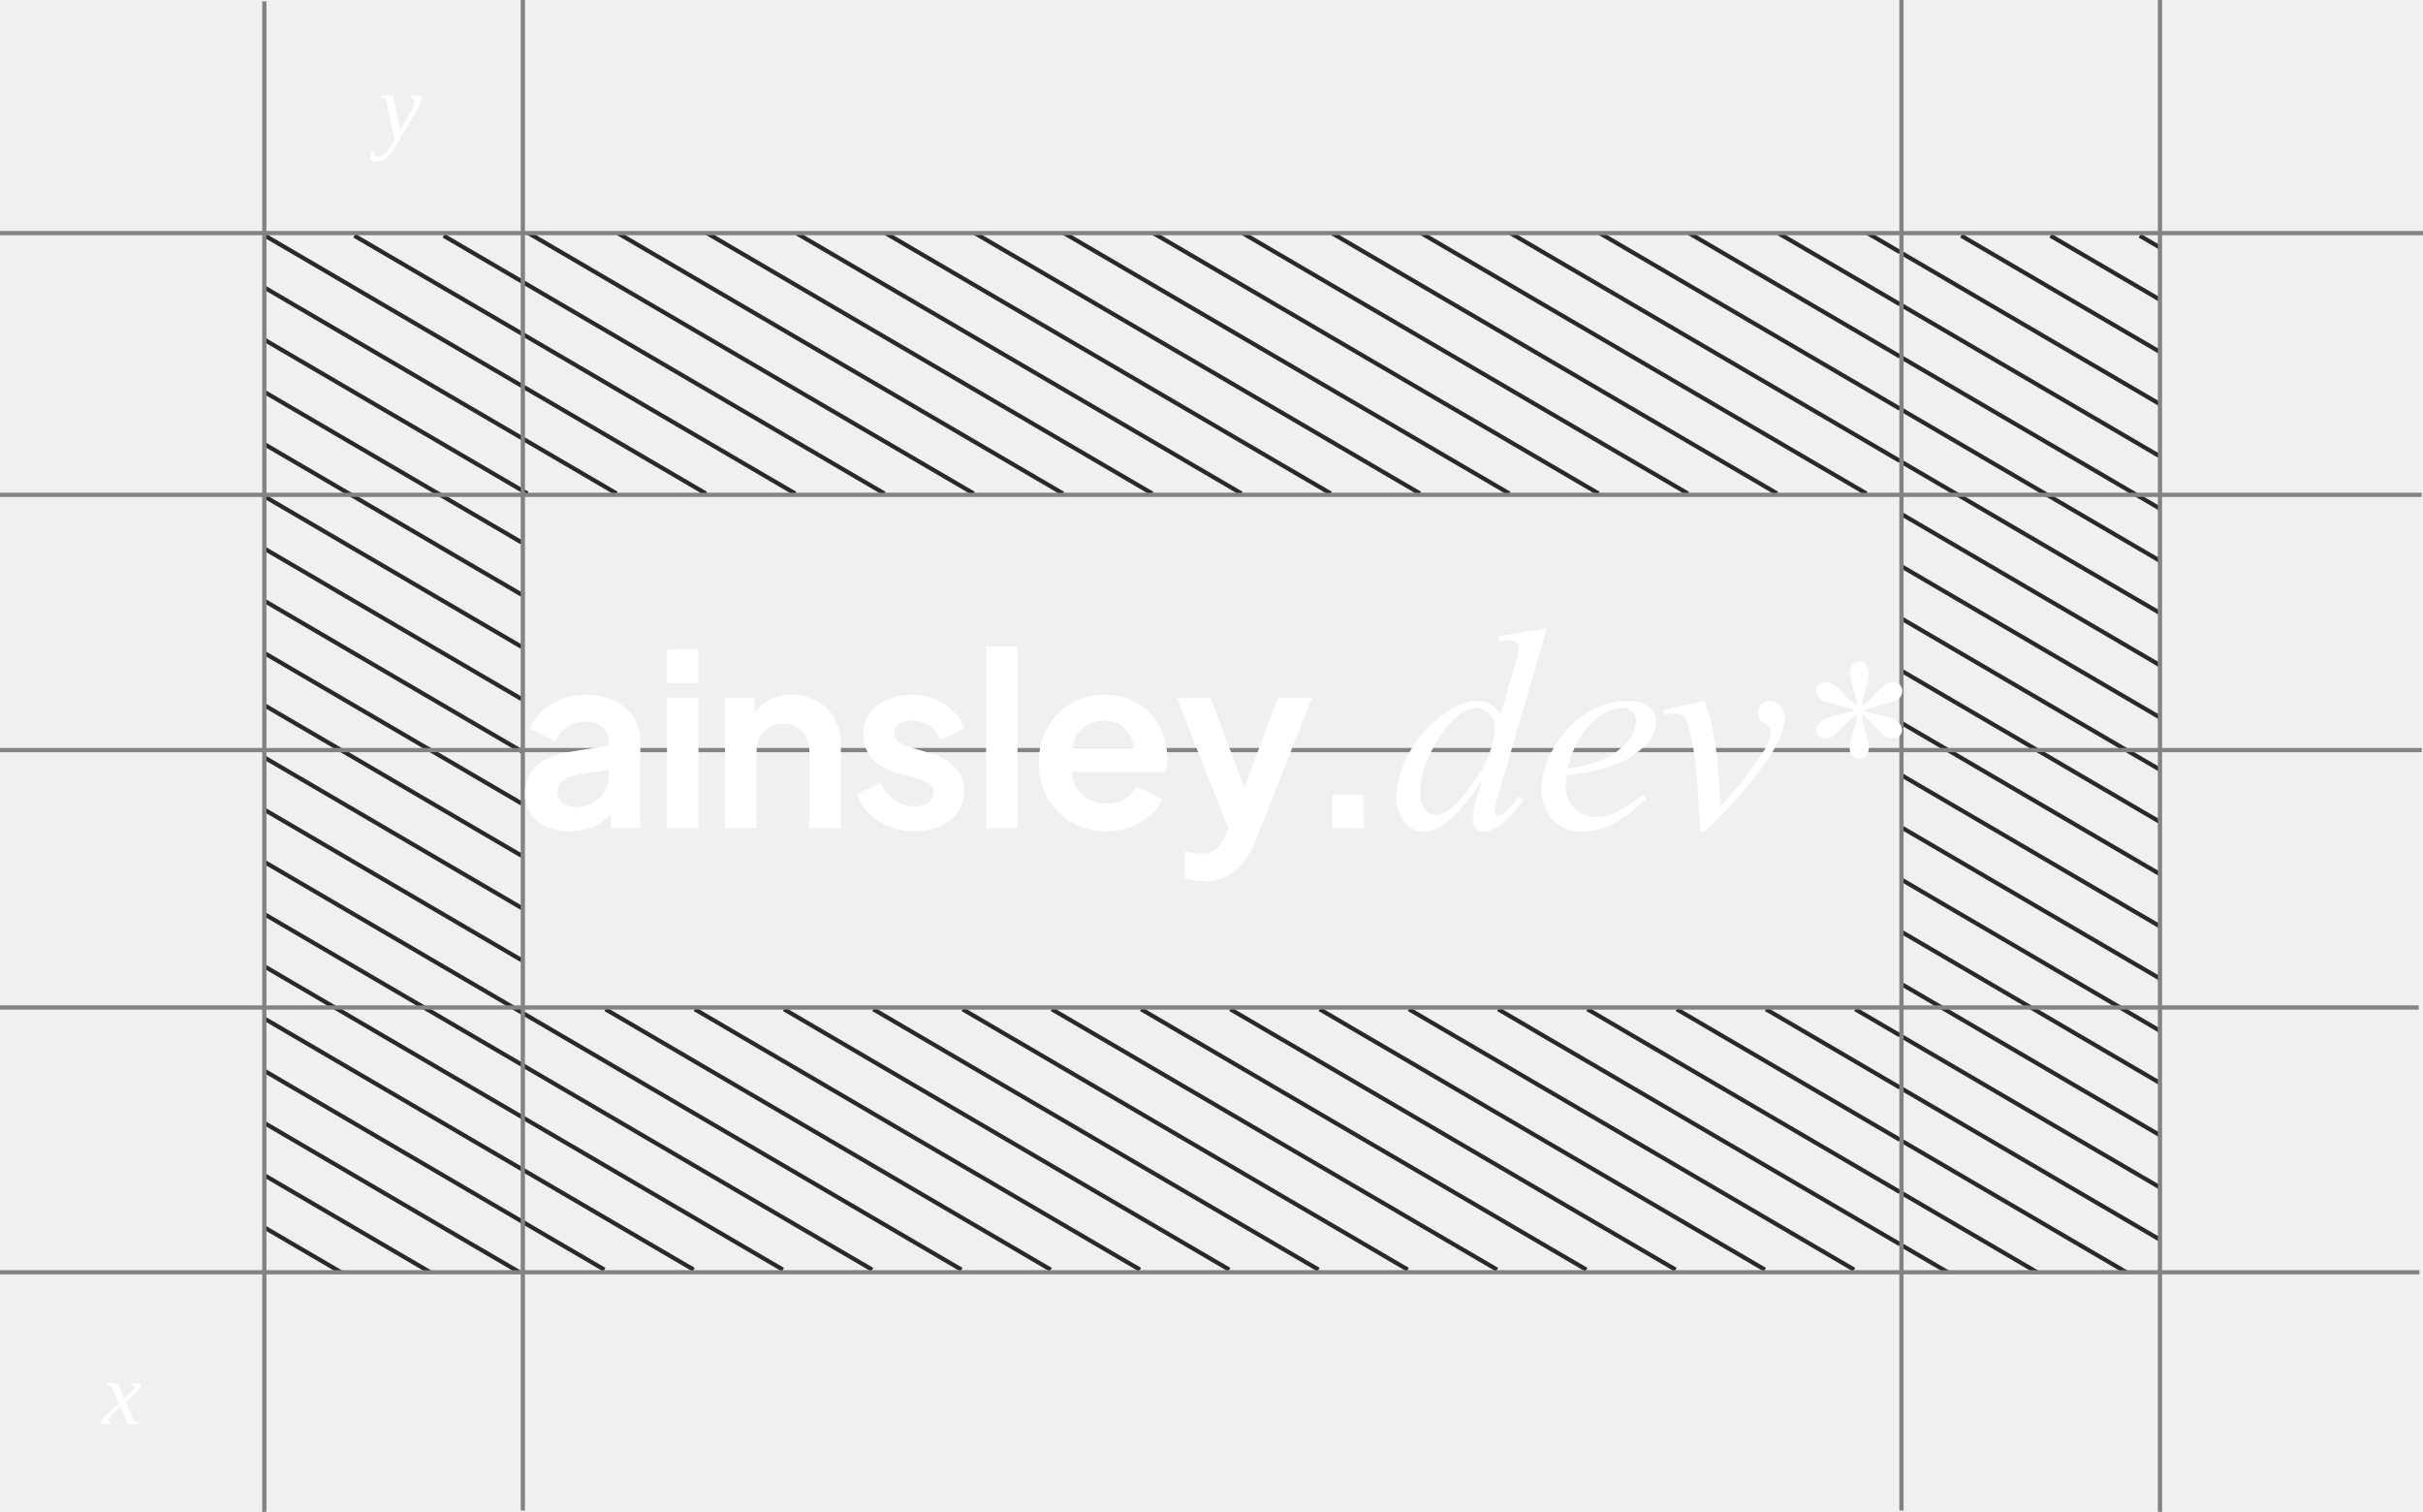
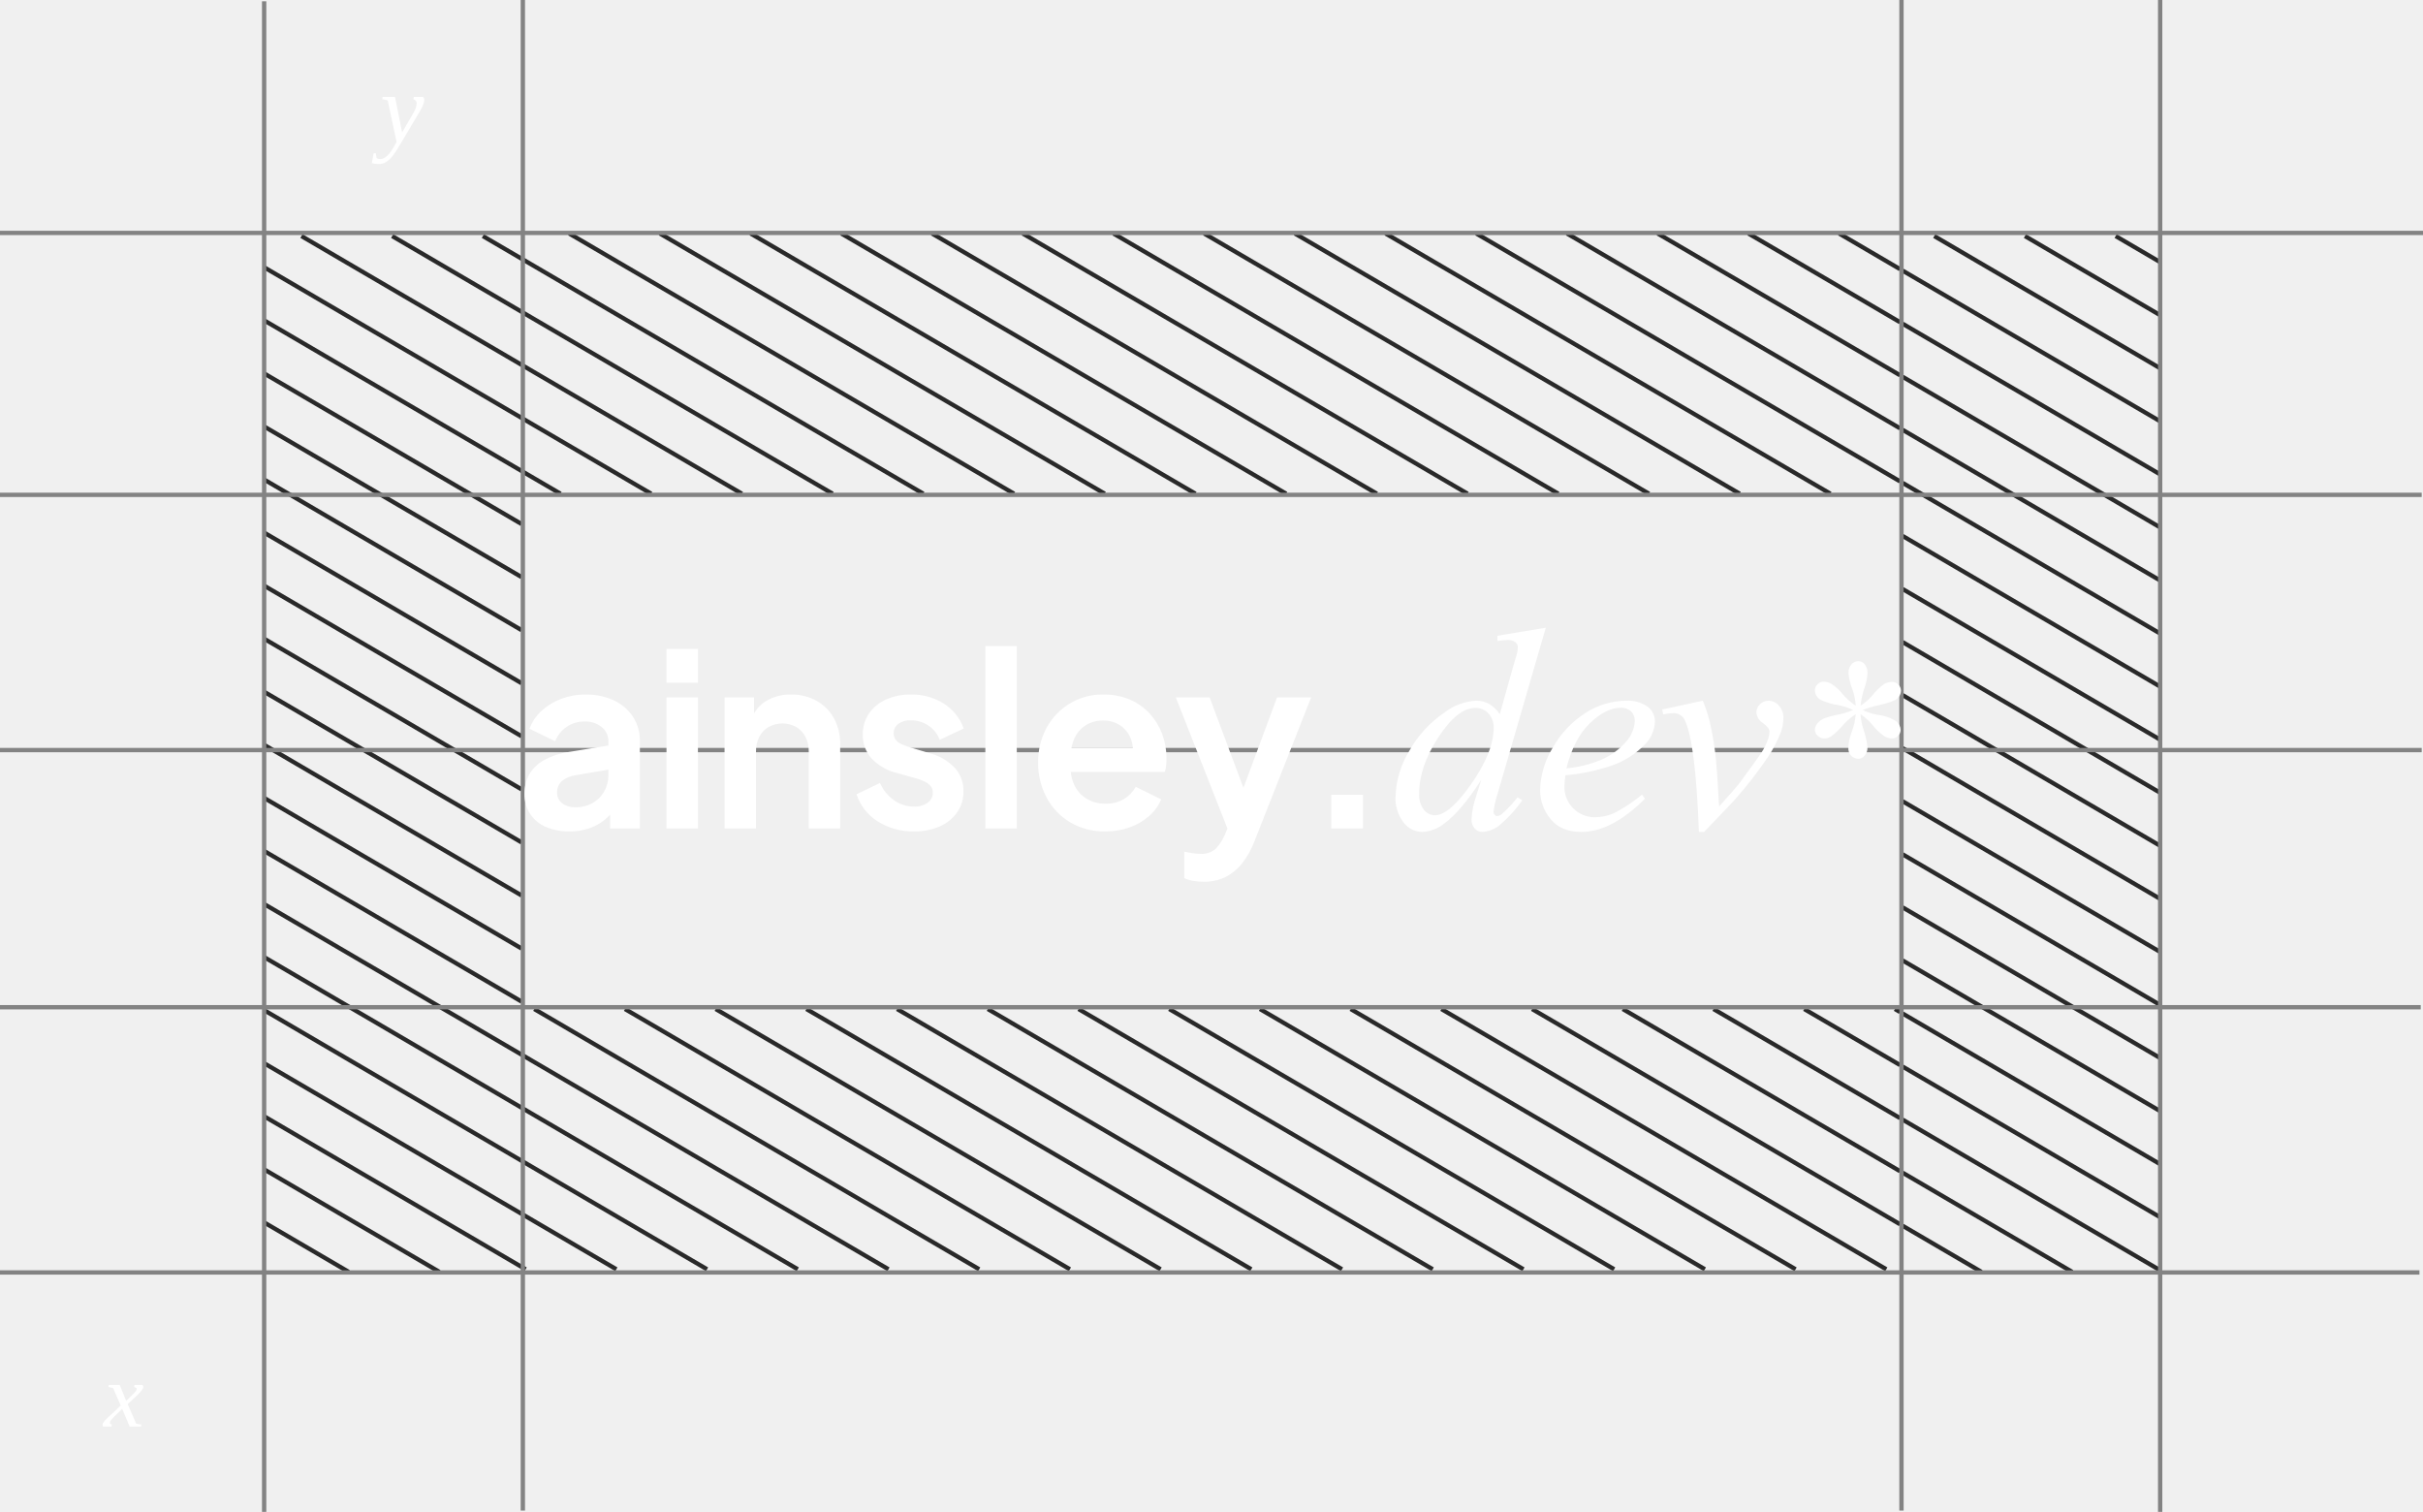
- <svg xmlns="http://www.w3.org/2000/svg" width="570" height="355.651" viewBox="0 0 570 355.651">
+ <svg xmlns="http://www.w3.org/2000/svg" width="560.943" height="350" viewBox="0 0 560.943 350">
  <g id="Card" transform="translate(-730 -2607)">
    <g id="Group_1330" data-name="Group 1330" transform="translate(730 2607)">
-       <path id="Intersection_1" data-name="Intersection 1" d="M438.04,244.453l-52.663-30.805Zm-21,0-31.663-18.521Zm-21,0-10.663-6.237Zm-336,0L0,209.333Zm-21,0L0,221.617Zm-21,0L0,233.9Zm355.954-.612L269.255,182.574Zm-21,0L248.254,182.574Zm-21,0L227.255,182.574Zm-21,0L206.255,182.574Zm-21,0L185.254,182.574Zm-21,0L164.255,182.574Zm-21,0L143.255,182.574Zm-21,0L122.254,182.574Zm-21,0L101.254,182.574Zm-21,0L80.255,182.574Zm-21,0L0,147.913Zm-21,0L0,160.2Zm-21,0L0,172.481Zm-21,0L0,184.765Zm-21,0L0,197.049Zm210.261-61.267,94.51,55.283Zm95.122,18.789,60.559,35.424Zm-74.122-18.789,73.51,43Zm74.122,6.505L445.936,224.5Zm-53.122-6.505,52.51,30.715Zm53.122-5.778,60.559,35.424Zm-32.121,5.778,31.509,18.431Zm32.121-18.062,60.559,35.424Zm-11.121,18.062,10.509,6.147Zm11.121-30.346,60.559,35.424Zm0-12.284,60.559,35.424ZM0,135.629l60.559,35.424Zm385.376-7.969,60.559,35.424ZM0,123.346,60.559,158.77Zm385.376-7.97L445.936,150.8ZM0,111.062l60.559,35.424Zm385.376-7.969,60.559,35.424ZM0,98.778,60.559,134.2Zm385.376-7.969,60.559,35.424ZM0,86.494l60.559,35.424Zm385.376-7.969,60.559,35.424ZM0,74.21l60.559,35.424Zm385.376-7.969,60.559,35.424ZM0,61.926,60.559,97.35Zm385.376-7.969L445.936,89.38ZM0,49.642,60.559,85.066Zm385.376-7.969L445.936,77.1ZM0,37.359,60.559,72.783Zm385.376-7.969,60.559,35.424Zm-8.5,31.877L272.133,0Zm-21,0L251.133,0Zm-21,0L230.134,0Zm-21,0L209.133,0Zm-21,0L188.133,0Zm-21,0L167.134,0Zm-21,0L146.133,0Zm-21,0L125.134,0Zm-21,0L104.134,0Zm-21,0L83.133,0Zm-21,0L62.134,0Zm-21,0L42.182.613Zm-21,0L21.181.613Zm-21,0L.182.613Zm-21,0L0,12.791Zm-21,0L0,25.075ZM293.134,0l91.631,53.6Zm92.243,17.105,60.559,35.424ZM314.133,0l70.631,41.315Zm71.243,4.821,60.559,35.424ZM335.133,0l49.631,29.031Zm64.048.613,46.755,27.349ZM356.134,0l28.631,16.747Zm64.048.613,25.754,15.065ZM377.134,0l7.631,4.463Zm64.048.613,4.754,2.781Z" transform="translate(62.185 54.833)" fill="none" stroke="#292929" stroke-width="1" />
+       <path id="Intersection_1" data-name="Intersection 1" d="M418.571,240.39l-39.24-22.953Zm-21,0-18.24-10.669Zm-357,0L0,216.658Zm-21,0L0,228.942Zm359.76-35.237,59.609,34.868Zm-3.791,34.634-103-60.248Zm-21,0-103-60.248Zm-21,0-103-60.248Zm-21,0-103-60.248Zm-21,0-103-60.248Zm-21,0-103-60.248Zm-21,0-103-60.248Zm-21,0-103-60.248Zm-21,0-103-60.248Zm-21,0-103-60.248Zm-21,0-103-60.248Zm-21,0L0,155.239Zm-21,0L0,167.523Zm-21,0L0,179.807Zm-21,0L0,192.09Zm-21,0L0,204.375Zm233-60.248,85.186,49.829Zm85.788,13.33,59.609,34.868Zm-64.789-13.33,64.187,37.546Zm64.789,1.046,59.609,34.868Zm-43.789-1.046L378.729,204.8ZM379.331,168.3,438.94,203.17Zm-22.789,11.237,22.187,12.978Zm22.789-23.521,59.609,34.868Zm-1.789,23.521,1.186.694Zm1.789-35.805L438.94,178.6ZM0,142.955l59.609,34.868ZM379.331,131.45l59.609,34.868ZM0,130.672,59.609,165.54Zm379.331-11.505,59.609,34.868ZM0,118.388l59.609,34.868Zm379.331-11.505L438.94,141.75ZM0,106.1l59.609,34.868ZM379.331,94.6l59.609,34.868ZM0,93.82l59.609,34.868ZM379.331,82.314l59.609,34.868ZM0,81.536,59.609,116.4ZM379.331,70.031,438.94,104.9ZM0,69.252,59.609,104.12ZM379.331,57.747,438.94,92.615ZM0,56.968,59.609,91.836ZM379.331,45.463,438.94,80.331ZM0,44.684,59.609,79.552Zm379.331-11.5L438.94,68.047ZM0,32.4,59.609,67.269ZM362.606,60.248,259.609,0Zm-21,0L238.61,0Zm-21,0L217.609,0Zm-21,0L196.61,0Zm-21,0L175.61,0Zm-21,0L154.61,0Zm-21,0L133.61,0Zm-21,0L112.61,0Zm-21,0L91.609,0Zm-21,0L70.61,0Zm-21,0L50.639.6Zm-21,0L29.639.6Zm-21,0L8.638.6Zm-21,0L0,7.832Zm-21,0L0,20.117ZM280.609,0l98.12,57.395Zm98.722,20.9L438.94,55.763ZM301.61,0l77.119,45.111Zm77.721,8.611L438.94,43.479ZM322.609,0l56.12,32.827Zm64.03.6L438.94,31.2ZM343.609,0l35.12,20.543Zm64.029.6,31.3,18.31ZM364.61,0l14.119,8.259Zm64.029.6,10.3,6.026Z" transform="translate(61.152 54.05)" fill="none" stroke="#292929" stroke-width="1" />
      <g id="Group_1332" data-name="Group 1332" transform="translate(0)">
-         <line id="Line_46" data-name="Line 46" x2="569.694" transform="translate(0 116.406)" fill="none" stroke="#838383" stroke-width="1" />
-         <line id="Line_63" data-name="Line 63" y2="355.345" transform="translate(62.185 0.306)" fill="none" stroke="#838383" stroke-width="1" />
-         <line id="Line_64" data-name="Line 64" x2="570" transform="translate(0 54.833)" fill="none" stroke="#838383" stroke-width="1" />
-         <line id="Line_65" data-name="Line 65" x2="569.165" transform="translate(0 299.286)" fill="none" stroke="#838383" stroke-width="1" />
-         <line id="Line_47" data-name="Line 47" y2="355.345" transform="translate(122.996)" fill="none" stroke="#838383" stroke-width="1" />
-         <line id="Line_48" data-name="Line 48" y2="355.345" transform="translate(447.313)" fill="none" stroke="#838383" stroke-width="1" />
-         <line id="Line_66" data-name="Line 66" y2="355.651" transform="translate(508.121)" fill="none" stroke="#838383" stroke-width="1" />
-         <line id="Line_60" data-name="Line 60" x2="569.694" transform="translate(0 176.447)" fill="none" stroke="#838383" stroke-width="1" />
-         <line id="Line_61" data-name="Line 61" x2="569" transform="translate(0 237)" fill="none" stroke="#838383" stroke-width="1" />
+         <line id="Line_46" data-name="Line 46" x2="560.641" transform="translate(0 114.556)" fill="none" stroke="#838383" stroke-width="1" />
+         <line id="Line_63" data-name="Line 63" y2="349.699" transform="translate(61.152 0.301)" fill="none" stroke="#838383" stroke-width="1" />
+         <line id="Line_64" data-name="Line 64" x2="560.943" transform="translate(0 53.922)" fill="none" stroke="#838383" stroke-width="1" />
+         <line id="Line_65" data-name="Line 65" x2="560.121" transform="translate(0 294.572)" fill="none" stroke="#838383" stroke-width="1" />
+         <line id="Line_47" data-name="Line 47" y2="349.699" transform="translate(121.042)" fill="none" stroke="#838383" stroke-width="1" />
+         <line id="Line_48" data-name="Line 48" y2="349.699" transform="translate(440.205)" fill="none" stroke="#838383" stroke-width="1" />
+         <line id="Line_66" data-name="Line 66" y2="350" transform="translate(500.092)" fill="none" stroke="#838383" stroke-width="1" />
+         <line id="Line_60" data-name="Line 60" x2="560.641" transform="translate(0 173.643)" fill="none" stroke="#838383" stroke-width="1" />
+         <line id="Line_61" data-name="Line 61" x2="560.417" transform="translate(0 233.173)" fill="none" stroke="#838383" stroke-width="1" />
      </g>
-       <path id="Logo_Text" data-name="Logo Text" d="M10.561,47.736A13.467,13.467,0,0,1,4.97,46.663,8.347,8.347,0,0,1,1.3,43.585,8.378,8.378,0,0,1,0,38.925a9.1,9.1,0,0,1,1.13-4.547,9.01,9.01,0,0,1,3.5-3.361,17.5,17.5,0,0,1,5.987-1.92L20.671,27.46v5.648L12.03,34.576a6.305,6.305,0,0,0-3.276,1.412,3.489,3.489,0,0,0-1.073,2.654A3,3,0,0,0,8.9,41.156a4.817,4.817,0,0,0,3.022.932,8.291,8.291,0,0,0,4.095-.988,7.041,7.041,0,0,0,2.767-2.739,7.678,7.678,0,0,0,.988-3.841V26.613a4.172,4.172,0,0,0-1.553-3.3,6.086,6.086,0,0,0-4.095-1.327,7.212,7.212,0,0,0-4.208,1.271,7.364,7.364,0,0,0-2.683,3.36L1.186,23.676a10.663,10.663,0,0,1,2.852-4.208,14.365,14.365,0,0,1,4.6-2.8A15.974,15.974,0,0,1,14.4,15.656a15.22,15.22,0,0,1,6.664,1.384,10.833,10.833,0,0,1,4.49,3.841,10.222,10.222,0,0,1,1.61,5.733V47.058h-7V41.806l1.581-.113A12.429,12.429,0,0,1,18.92,45a11.927,11.927,0,0,1-3.728,2.033A14.4,14.4,0,0,1,10.561,47.736Zm22.874-.678V16.334h7.4V47.058Zm0-34.169V4.982h7.4v7.907ZM47.1,47.058V16.334H54.05v6.043L53.485,21.3a8.122,8.122,0,0,1,3.53-4.208,11.128,11.128,0,0,1,5.733-1.44,12.115,12.115,0,0,1,6.015,1.468,10.445,10.445,0,0,1,4.095,4.095,12.231,12.231,0,0,1,1.468,6.071V47.058h-7.4V29.041a7.287,7.287,0,0,0-.791-3.5,5.786,5.786,0,0,0-2.174-2.287,6.793,6.793,0,0,0-6.467,0,5.727,5.727,0,0,0-2.2,2.287,7.287,7.287,0,0,0-.791,3.5V47.058Zm44.618.678a15.465,15.465,0,0,1-8.557-2.344,11.908,11.908,0,0,1-5-6.354L83.7,36.384a9.734,9.734,0,0,0,3.3,4.066,8.09,8.09,0,0,0,4.716,1.468,5.189,5.189,0,0,0,3.219-.9,2.842,2.842,0,0,0,1.186-2.372,2.3,2.3,0,0,0-.48-1.5,4.008,4.008,0,0,0-1.3-1.017,10.011,10.011,0,0,0-1.779-.706l-5.027-1.412a11.987,11.987,0,0,1-5.9-3.445,8.1,8.1,0,0,1-2-5.478,8.576,8.576,0,0,1,1.44-4.942,9.563,9.563,0,0,1,4.01-3.3,13.94,13.94,0,0,1,5.9-1.186,14.152,14.152,0,0,1,7.681,2.09,11.46,11.46,0,0,1,4.744,5.874l-5.648,2.655a6.809,6.809,0,0,0-2.654-3.332A7.367,7.367,0,0,0,90.93,21.7a4.619,4.619,0,0,0-2.937.847,2.676,2.676,0,0,0-1.073,2.2,2.429,2.429,0,0,0,.452,1.468,3.308,3.308,0,0,0,1.271,1.017,14.22,14.22,0,0,0,1.892.734l4.914,1.468a12.572,12.572,0,0,1,5.846,3.389,7.911,7.911,0,0,1,2.061,5.535,8.363,8.363,0,0,1-1.468,4.885,9.734,9.734,0,0,1-4.066,3.3A14.57,14.57,0,0,1,91.721,47.736Zm16.774-.678V4.3h7.4V47.058Zm28.239.678a15.761,15.761,0,0,1-8.3-2.146,14.949,14.949,0,0,1-5.535-5.817,16.877,16.877,0,0,1-1.977-8.133,16.553,16.553,0,0,1,2-8.218,15.107,15.107,0,0,1,5.478-5.676,14.772,14.772,0,0,1,7.766-2.09,15.874,15.874,0,0,1,6.354,1.186,13.552,13.552,0,0,1,4.659,3.276,14.667,14.667,0,0,1,2.937,4.772,16.2,16.2,0,0,1,1.017,5.789q0,.791-.085,1.638a6.09,6.09,0,0,1-.311,1.468H127.02V28.138h19.542l-3.5,2.654a8.415,8.415,0,0,0-.254-4.631,6.632,6.632,0,0,0-2.485-3.219,7.14,7.14,0,0,0-4.151-1.186,7.477,7.477,0,0,0-4.123,1.158,7.166,7.166,0,0,0-2.739,3.389A11.761,11.761,0,0,0,128.6,31.7a9.988,9.988,0,0,0,.762,5,7.422,7.422,0,0,0,2.937,3.36,8.462,8.462,0,0,0,4.49,1.186,8.218,8.218,0,0,0,4.321-1.073,7.744,7.744,0,0,0,2.8-2.88l5.987,2.937a10.463,10.463,0,0,1-2.824,3.9,14.116,14.116,0,0,1-4.547,2.654A16.748,16.748,0,0,1,136.734,47.736Zm23.156,11.8a14.748,14.748,0,0,1-2.429-.2,8.174,8.174,0,0,1-2.146-.65V52.48q.734.169,1.779.339a12.216,12.216,0,0,0,1.949.169,4.989,4.989,0,0,0,3.7-1.186A11.282,11.282,0,0,0,164.8,48.7l2.033-4.744-.113,6.213L153.339,16.334H161.3L170.678,41.3h-2.824l9.319-24.963h8.02L171.808,50.164a19.3,19.3,0,0,1-2.88,5.083A11.709,11.709,0,0,1,165,58.438,11.4,11.4,0,0,1,159.891,59.54Zm30.047-12.482V39.151h7.455v7.907ZM240.441,0,229.057,39.05a19.659,19.659,0,0,0-.927,4.17.909.909,0,0,0,.281.629.806.806,0,0,0,.579.3,1.865,1.865,0,0,0,1.026-.43,26.2,26.2,0,0,0,3.773-3.971l1.125.695A29.6,29.6,0,0,1,230.1,45.8a7.286,7.286,0,0,1-4.55,2.052,2.4,2.4,0,0,1-1.853-.794,3.211,3.211,0,0,1-.728-2.25,18.065,18.065,0,0,1,.993-5.063l1.291-4.1q-4.8,7.413-8.736,10.259a8.984,8.984,0,0,1-5.2,1.952,5.579,5.579,0,0,1-4.385-2.234,9.167,9.167,0,0,1-1.87-6.073,21.618,21.618,0,0,1,3.144-10.524,26.568,26.568,0,0,1,8.306-9.1q4.07-2.813,7.479-2.813a6.167,6.167,0,0,1,3.078.728,8.592,8.592,0,0,1,2.548,2.416l3.243-11.516q.364-1.224.6-1.952a7.931,7.931,0,0,0,.4-2.184,1.519,1.519,0,0,0-.5-1.158,2.75,2.75,0,0,0-1.787-.563,21.948,21.948,0,0,0-2.515.232V1.886ZM228.164,23.5a4.748,4.748,0,0,0-1.224-3.409,4.1,4.1,0,0,0-3.111-1.291q-4.17,0-8.687,6.883t-4.517,13.171a5.769,5.769,0,0,0,1.092,3.789,3.3,3.3,0,0,0,2.614,1.307q3.442,0,8.637-7.446T228.164,23.5Zm16.895,11.086a20.491,20.491,0,0,0-.232,2.747,6.8,6.8,0,0,0,2.085,5.014,6.921,6.921,0,0,0,5.063,2.068,11.184,11.184,0,0,0,4.583-.976,37.1,37.1,0,0,0,6.536-4.319l.695.96q-7.843,7.777-14.958,7.777-4.832,0-7.28-3.045A10.471,10.471,0,0,1,239.1,38.09,19.818,19.818,0,0,1,242.146,28a22.966,22.966,0,0,1,7.644-8.025,17.694,17.694,0,0,1,9.465-2.863,7.94,7.94,0,0,1,5.2,1.423,4.291,4.291,0,0,1,1.688,3.375,7.947,7.947,0,0,1-2.184,5.262,20.109,20.109,0,0,1-8.472,5.295A47.115,47.115,0,0,1,245.058,34.582Zm.232-1.622a27.974,27.974,0,0,0,7.975-1.919,16.079,16.079,0,0,0,6.106-4.352,7.838,7.838,0,0,0,2.035-4.815,3.012,3.012,0,0,0-.877-2.25,3.419,3.419,0,0,0-2.5-.86q-3.375,0-7.165,3.591T245.29,32.96Zm22.553-13.8,9.564-2.052a33.983,33.983,0,0,1,1.655,5,72.874,72.874,0,0,1,1.456,8.869q.265,2.581.728,10.921,4.137-4.567,4.931-5.659,4.368-5.924,5.03-6.95a14.553,14.553,0,0,0,1.522-3.078,5.481,5.481,0,0,0,.364-1.886q0-.86-1.539-1.986a3.152,3.152,0,0,1-1.539-2.515,2.574,2.574,0,0,1,.844-1.886,2.763,2.763,0,0,1,2-.827,3.251,3.251,0,0,1,2.449,1.142,4,4,0,0,1,1.059,2.829,9.994,9.994,0,0,1-.529,3.243,29.442,29.442,0,0,1-3.21,6.139,98.536,98.536,0,0,1-7.578,9.713q-.662.761-7.347,7.678h-1.224q-.794-20.948-3.309-26.143a2.837,2.837,0,0,0-2.747-1.688,13.187,13.187,0,0,0-2.35.3Zm45.57-.893a13.687,13.687,0,0,0-.772-3.778,13.99,13.99,0,0,1-.938-3.723,3.14,3.14,0,0,1,.676-2.179,2.164,2.164,0,0,1,1.669-.745,1.905,1.905,0,0,1,1.489.745,3.183,3.183,0,0,1,.634,2.123,11.968,11.968,0,0,1-.731,3.461,18.366,18.366,0,0,0-.9,4.1,12.723,12.723,0,0,0,2.73-2.344,13.86,13.86,0,0,1,2.785-2.7,3.665,3.665,0,0,1,1.848-.524,2.08,2.08,0,0,1,1.531.62,2.015,2.015,0,0,1,.62,1.475,2.377,2.377,0,0,1-.91,1.82q-.91.8-4.55,1.6a19.86,19.86,0,0,0-3.53,1.076,12.646,12.646,0,0,0,3.5,1.131q3.337.607,4.371,1.517a2.634,2.634,0,0,1,1.034,1.986,1.939,1.939,0,0,1-.62,1.434,2.006,2.006,0,0,1-1.448.607,3.745,3.745,0,0,1-1.834-.579,12.337,12.337,0,0,1-2.716-2.592,14.614,14.614,0,0,0-2.813-2.537,13.032,13.032,0,0,0,.634,3.42,18.864,18.864,0,0,1,.993,4.44,2.731,2.731,0,0,1-.662,1.861,1.881,1.881,0,0,1-1.406.758,2.6,2.6,0,0,1-1.848-.8,2.53,2.53,0,0,1-.579-1.848,10.164,10.164,0,0,1,.634-3.185q.634-1.861.8-2.565a17.333,17.333,0,0,0,.3-2.082,15.192,15.192,0,0,0-2.84,2.4,15.992,15.992,0,0,1-3.033,2.868,2.8,2.8,0,0,1-1.489.441,2.228,2.228,0,0,1-1.6-.634,1.915,1.915,0,0,1-.662-1.406,2.454,2.454,0,0,1,.565-1.448,4.118,4.118,0,0,1,1.7-1.255,21.472,21.472,0,0,1,3.392-.882,18.006,18.006,0,0,0,3.337-1.048,14.179,14.179,0,0,0-3.557-1.158,14.027,14.027,0,0,1-4.192-1.3,2.673,2.673,0,0,1-1.241-2.206,1.9,1.9,0,0,1,.62-1.365,1.984,1.984,0,0,1,1.448-.62,3.931,3.931,0,0,1,1.93.579,11,11,0,0,1,2.537,2.33A13.534,13.534,0,0,0,313.413,18.267Z" transform="translate(123.472 147.775)" fill="#fff" />
+       <path id="Logo_Text" data-name="Logo Text" d="M10.386,47.151a13.193,13.193,0,0,1-5.5-1.06,8.218,8.218,0,0,1-3.61-3.04A8.3,8.3,0,0,1,0,38.448a9.021,9.021,0,0,1,1.111-4.491,8.878,8.878,0,0,1,3.443-3.319,17.154,17.154,0,0,1,5.887-1.9l9.886-1.618V32.7l-8.5,1.45a6.187,6.187,0,0,0-3.221,1.395,3.454,3.454,0,0,0-1.055,2.622,2.971,2.971,0,0,0,1.194,2.482,4.722,4.722,0,0,0,2.971.92,8.124,8.124,0,0,0,4.027-.976,6.939,6.939,0,0,0,2.721-2.706,7.611,7.611,0,0,0,.972-3.793v-7.81a4.128,4.128,0,0,0-1.527-3.264,5.967,5.967,0,0,0-4.027-1.311,7.07,7.07,0,0,0-4.138,1.255,7.268,7.268,0,0,0-2.638,3.319l-5.943-2.9a10.535,10.535,0,0,1,2.8-4.156A14.115,14.115,0,0,1,8.5,16.468a15.647,15.647,0,0,1,5.665-1,14.911,14.911,0,0,1,6.554,1.367,10.667,10.667,0,0,1,4.415,3.794,10.13,10.13,0,0,1,1.583,5.662V46.482H19.828V41.293l1.555-.112a12.262,12.262,0,0,1-2.777,3.264,11.714,11.714,0,0,1-3.666,2.008A14.105,14.105,0,0,1,10.386,47.151Zm22.494-.669V16.134h7.276V46.482Zm0-33.751V4.921h7.276v7.81ZM46.32,46.482V16.134h6.831V22.1l-.555-1.06a8.013,8.013,0,0,1,3.471-4.156A10.9,10.9,0,0,1,61.7,15.464a11.871,11.871,0,0,1,5.915,1.45,10.294,10.294,0,0,1,4.027,4.045,12.125,12.125,0,0,1,1.444,6V46.482H65.815v-17.8a7.224,7.224,0,0,0-.778-3.459A5.7,5.7,0,0,0,62.9,22.968a6.654,6.654,0,0,0-6.359,0,5.645,5.645,0,0,0-2.166,2.259,7.224,7.224,0,0,0-.778,3.459v17.8Zm43.876.669a15.158,15.158,0,0,1-8.414-2.315,11.754,11.754,0,0,1-4.915-6.276l5.443-2.622a9.606,9.606,0,0,0,3.249,4.017A7.931,7.931,0,0,0,90.2,41.4a5.086,5.086,0,0,0,3.166-.893,2.811,2.811,0,0,0,1.166-2.343,2.28,2.28,0,0,0-.472-1.478,3.944,3.944,0,0,0-1.277-1,9.819,9.819,0,0,0-1.749-.7l-4.943-1.395a11.777,11.777,0,0,1-5.8-3.4,8.02,8.02,0,0,1-1.972-5.411A8.5,8.5,0,0,1,79.727,19.9a9.414,9.414,0,0,1,3.943-3.264,13.656,13.656,0,0,1,5.8-1.172,13.87,13.87,0,0,1,7.553,2.064,11.31,11.31,0,0,1,4.665,5.8l-5.554,2.622a6.72,6.72,0,0,0-2.61-3.291,7.222,7.222,0,0,0-4.11-1.227,4.528,4.528,0,0,0-2.888.837,2.648,2.648,0,0,0-1.055,2.176,2.407,2.407,0,0,0,.444,1.45,3.256,3.256,0,0,0,1.25,1,13.946,13.946,0,0,0,1.861.725l4.832,1.45a12.352,12.352,0,0,1,5.748,3.347,7.834,7.834,0,0,1,2.027,5.467,8.287,8.287,0,0,1-1.444,4.826,9.581,9.581,0,0,1-4,3.264A14.273,14.273,0,0,1,90.2,47.151Zm16.5-.669V4.251h7.276v42.23Zm27.77.669a15.446,15.446,0,0,1-8.164-2.12,14.738,14.738,0,0,1-5.443-5.746,16.73,16.73,0,0,1-1.944-8.033,16.408,16.408,0,0,1,1.972-8.117,14.893,14.893,0,0,1,5.387-5.607,14.477,14.477,0,0,1,7.637-2.064,15.55,15.55,0,0,1,6.248,1.172,13.327,13.327,0,0,1,4.582,3.236,14.5,14.5,0,0,1,2.888,4.714,16.067,16.067,0,0,1,1,5.718q0,.781-.083,1.618a6.038,6.038,0,0,1-.305,1.45H124.909V27.793h19.217l-3.443,2.622a8.347,8.347,0,0,0-.25-4.575,6.547,6.547,0,0,0-2.444-3.18,7,7,0,0,0-4.082-1.171,7.329,7.329,0,0,0-4.054,1.144,7.072,7.072,0,0,0-2.694,3.347,11.664,11.664,0,0,0-.694,5.328,9.9,9.9,0,0,0,.75,4.937,7.321,7.321,0,0,0,2.888,3.319,8.293,8.293,0,0,0,4.415,1.172,8.054,8.054,0,0,0,4.249-1.06,7.634,7.634,0,0,0,2.749-2.845l5.887,2.9a10.333,10.333,0,0,1-2.777,3.849,13.867,13.867,0,0,1-4.471,2.622A16.4,16.4,0,0,1,134.462,47.151ZM157.233,58.81a14.44,14.44,0,0,1-2.388-.2,8.012,8.012,0,0,1-2.111-.642V51.837q.722.167,1.749.335a11.962,11.962,0,0,0,1.916.167,4.892,4.892,0,0,0,3.638-1.172,11.148,11.148,0,0,0,2.027-3.068l2-4.686-.111,6.137L150.79,16.134h7.831l9.22,24.658h-2.777l9.164-24.658h7.887L168.952,49.55a19.081,19.081,0,0,1-2.833,5.021,11.525,11.525,0,0,1-3.86,3.152A11.169,11.169,0,0,1,157.233,58.81ZM186.78,46.482v-7.81h7.331v7.81ZM236.445,0,225.25,38.571a19.493,19.493,0,0,0-.911,4.119.9.9,0,0,0,.277.621.792.792,0,0,0,.569.294,1.829,1.829,0,0,0,1.009-.425,25.825,25.825,0,0,0,3.71-3.923l1.106.686a29.188,29.188,0,0,1-4.735,5.3,7.15,7.15,0,0,1-4.475,2.027,2.359,2.359,0,0,1-1.822-.784,3.181,3.181,0,0,1-.716-2.223,17.914,17.914,0,0,1,.976-5l1.269-4.053q-4.719,7.322-8.591,10.133a8.811,8.811,0,0,1-5.109,1.929A5.478,5.478,0,0,1,203.5,45.06a9.082,9.082,0,0,1-1.839-6,21.424,21.424,0,0,1,3.092-10.395,26.2,26.2,0,0,1,8.168-8.989,13.213,13.213,0,0,1,7.355-2.778,6.042,6.042,0,0,1,3.027.719A8.464,8.464,0,0,1,225.8,20l3.189-11.375q.358-1.209.586-1.929a7.865,7.865,0,0,0,.391-2.157A1.5,1.5,0,0,0,229.48,3.4a2.7,2.7,0,0,0-1.757-.556,21.49,21.49,0,0,0-2.473.229V1.863ZM224.371,23.208a4.7,4.7,0,0,0-1.2-3.367,4.025,4.025,0,0,0-3.059-1.275q-4.1,0-8.542,6.8t-4.442,13.01a5.716,5.716,0,0,0,1.074,3.743,3.244,3.244,0,0,0,2.571,1.291q3.384,0,8.494-7.355T224.371,23.208Zm16.614,10.95a20.327,20.327,0,0,0-.228,2.713,6.988,6.988,0,0,0,7.029,7,10.957,10.957,0,0,0,4.507-.964,36.463,36.463,0,0,0,6.427-4.266l.683.948q-7.713,7.682-14.709,7.682-4.751,0-7.159-3.007a10.371,10.371,0,0,1-2.408-6.636,19.638,19.638,0,0,1,2.994-9.97,22.642,22.642,0,0,1,7.517-7.927,17.345,17.345,0,0,1,9.307-2.827,7.783,7.783,0,0,1,5.109,1.406,4.245,4.245,0,0,1,1.66,3.334,7.868,7.868,0,0,1-2.148,5.2,19.764,19.764,0,0,1-8.331,5.23A46.154,46.154,0,0,1,240.985,34.158Zm.228-1.6a27.41,27.41,0,0,0,7.843-1.9,15.814,15.814,0,0,0,6-4.3,7.76,7.76,0,0,0,2-4.756,2.982,2.982,0,0,0-.862-2.223,3.353,3.353,0,0,0-2.457-.85q-3.319,0-7.046,3.547T241.213,32.557Zm22.179-13.631,9.4-2.027a33.667,33.667,0,0,1,1.627,4.936,72.274,72.274,0,0,1,1.432,8.76q.26,2.55.716,10.787,4.068-4.511,4.849-5.59,4.3-5.851,4.947-6.864a14.4,14.4,0,0,0,1.5-3.04,5.435,5.435,0,0,0,.358-1.863q0-.85-1.513-1.961A3.116,3.116,0,0,1,285.2,19.58a2.548,2.548,0,0,1,.83-1.863,2.711,2.711,0,0,1,1.969-.817,3.191,3.191,0,0,1,2.408,1.128,3.964,3.964,0,0,1,1.041,2.795,9.912,9.912,0,0,1-.521,3.2,29.129,29.129,0,0,1-3.157,6.064,97.278,97.278,0,0,1-7.452,9.594q-.651.752-7.224,7.584h-1.2q-.781-20.691-3.254-25.823a2.789,2.789,0,0,0-2.7-1.667,12.914,12.914,0,0,0-2.311.294Zm44.812-.883a13.572,13.572,0,0,0-.759-3.732,13.869,13.869,0,0,1-.922-3.677,3.11,3.11,0,0,1,.664-2.152,2.124,2.124,0,0,1,1.641-.735,1.871,1.871,0,0,1,1.464.735,3.154,3.154,0,0,1,.624,2.1A11.866,11.866,0,0,1,310.2,14a18.21,18.21,0,0,0-.881,4.045A12.526,12.526,0,0,0,312,15.728a13.656,13.656,0,0,1,2.739-2.669,3.593,3.593,0,0,1,1.817-.518,2.04,2.04,0,0,1,1.505.613,2,2,0,0,1,.61,1.457,2.352,2.352,0,0,1-.895,1.8q-.895.79-4.475,1.58a19.466,19.466,0,0,0-3.471,1.062,12.4,12.4,0,0,0,3.444,1.117,9.711,9.711,0,0,1,4.3,1.5,2.605,2.605,0,0,1,1.017,1.961,1.92,1.92,0,0,1-.61,1.416,1.969,1.969,0,0,1-1.424.6,3.671,3.671,0,0,1-1.8-.572,12.153,12.153,0,0,1-2.671-2.561A14.393,14.393,0,0,0,309.315,20a12.924,12.924,0,0,0,.624,3.378,18.7,18.7,0,0,1,.976,4.386,2.705,2.705,0,0,1-.651,1.839,1.848,1.848,0,0,1-1.383.749,2.55,2.55,0,0,1-1.817-.79,2.506,2.506,0,0,1-.569-1.825,10.078,10.078,0,0,1,.624-3.146q.624-1.839.786-2.533A17.191,17.191,0,0,0,308.2,20a14.957,14.957,0,0,0-2.793,2.37,15.754,15.754,0,0,1-2.983,2.833,2.748,2.748,0,0,1-1.464.436,2.186,2.186,0,0,1-1.573-.626,1.9,1.9,0,0,1-.651-1.389,2.43,2.43,0,0,1,.556-1.43,4.051,4.051,0,0,1,1.668-1.239,21.04,21.04,0,0,1,3.336-.872,17.651,17.651,0,0,0,3.281-1.035,13.9,13.9,0,0,0-3.5-1.144,13.751,13.751,0,0,1-4.122-1.28,2.643,2.643,0,0,1-1.22-2.179,1.878,1.878,0,0,1,.61-1.348,1.947,1.947,0,0,1,1.424-.613,3.854,3.854,0,0,1,1.9.572,10.834,10.834,0,0,1,2.495,2.3A13.328,13.328,0,0,0,308.2,18.043Z" transform="translate(121.419 145.318)" fill="#fff" />
    </g>
-     <text id="Y" transform="translate(819 2640)" fill="#fff" font-size="23" font-family="TimesNewRomanPS-ItalicMT, Times New Roman" font-style="italic" letter-spacing="-0.02em">
+     <text id="Y" transform="translate(818 2640)" fill="#fff" font-size="23" font-family="TimesNewRomanPS-ItalicMT, Times New Roman" font-style="italic" letter-spacing="-0.02em">
      <tspan x="0" y="0">y</tspan>
    </text>
-     <text id="X" transform="translate(754 2942)" fill="#fff" font-size="21" font-family="TimesNewRomanPS-ItalicMT, Times New Roman" font-style="italic" letter-spacing="-0.02em">
+     <text id="X" transform="translate(754 2937.26)" fill="#fff" font-size="21" font-family="TimesNewRomanPS-ItalicMT, Times New Roman" font-style="italic" letter-spacing="-0.02em">
      <tspan x="0" y="0">x</tspan>
    </text>
  </g>
</svg>
